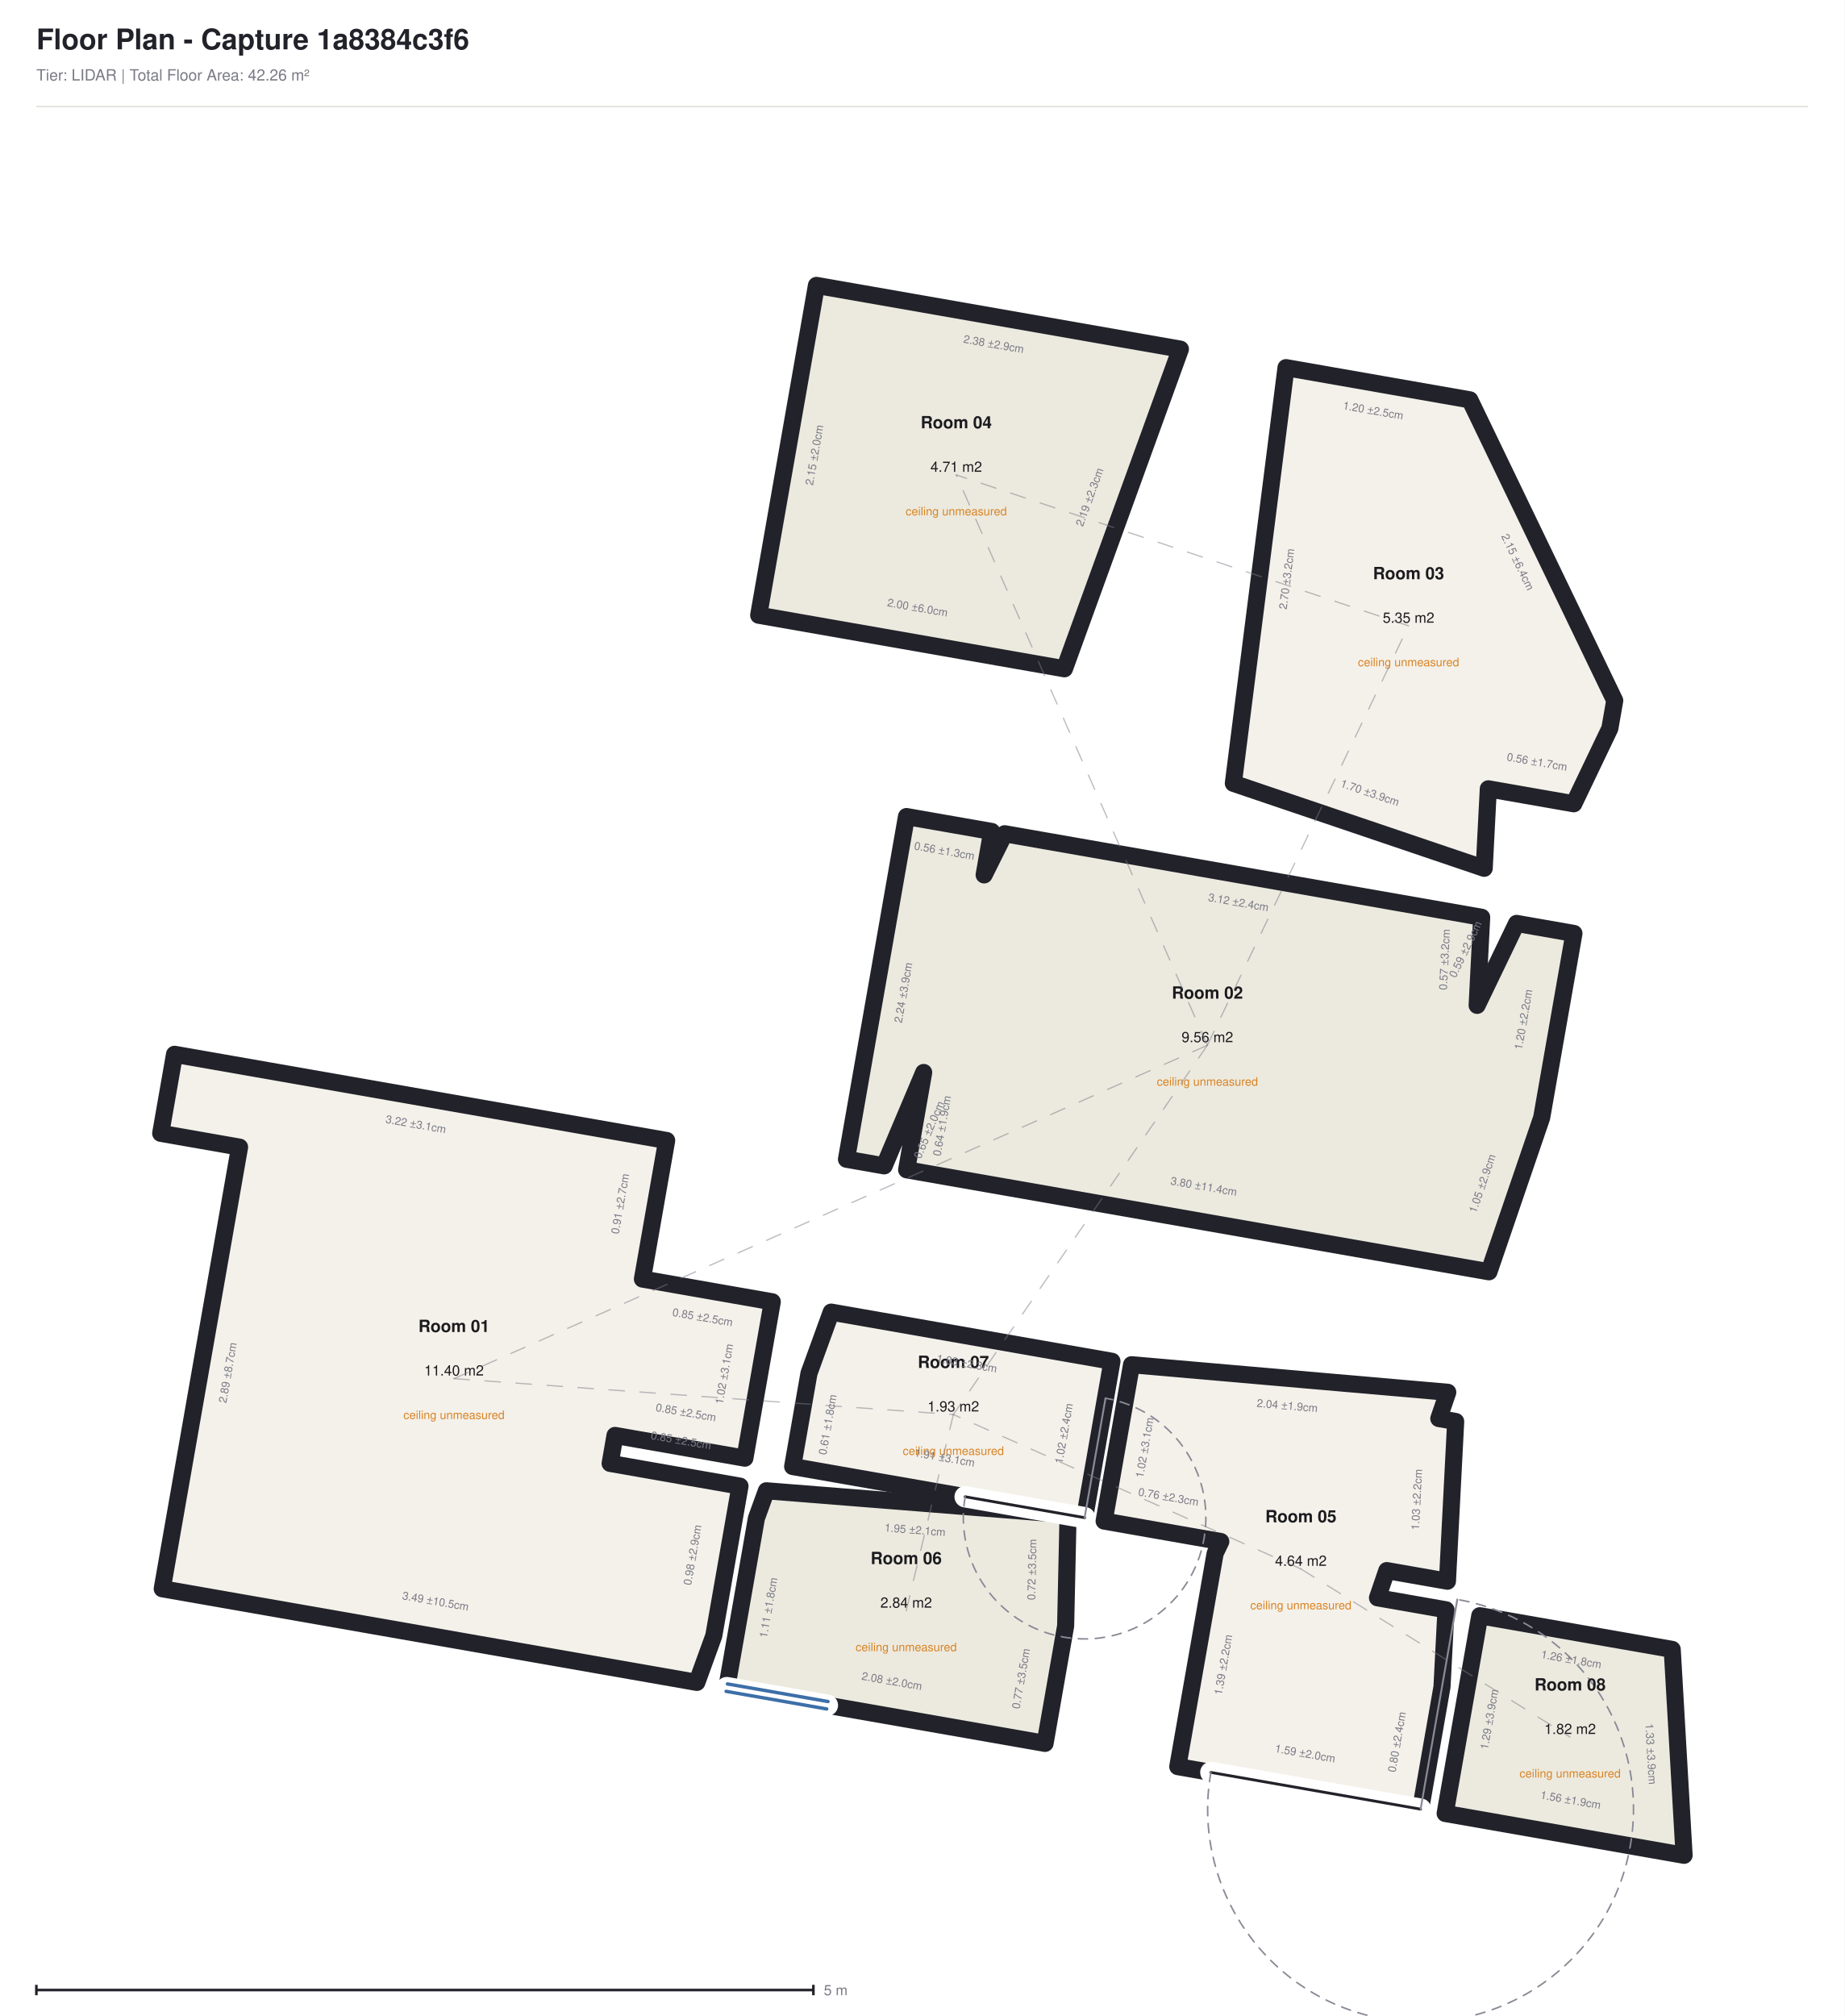
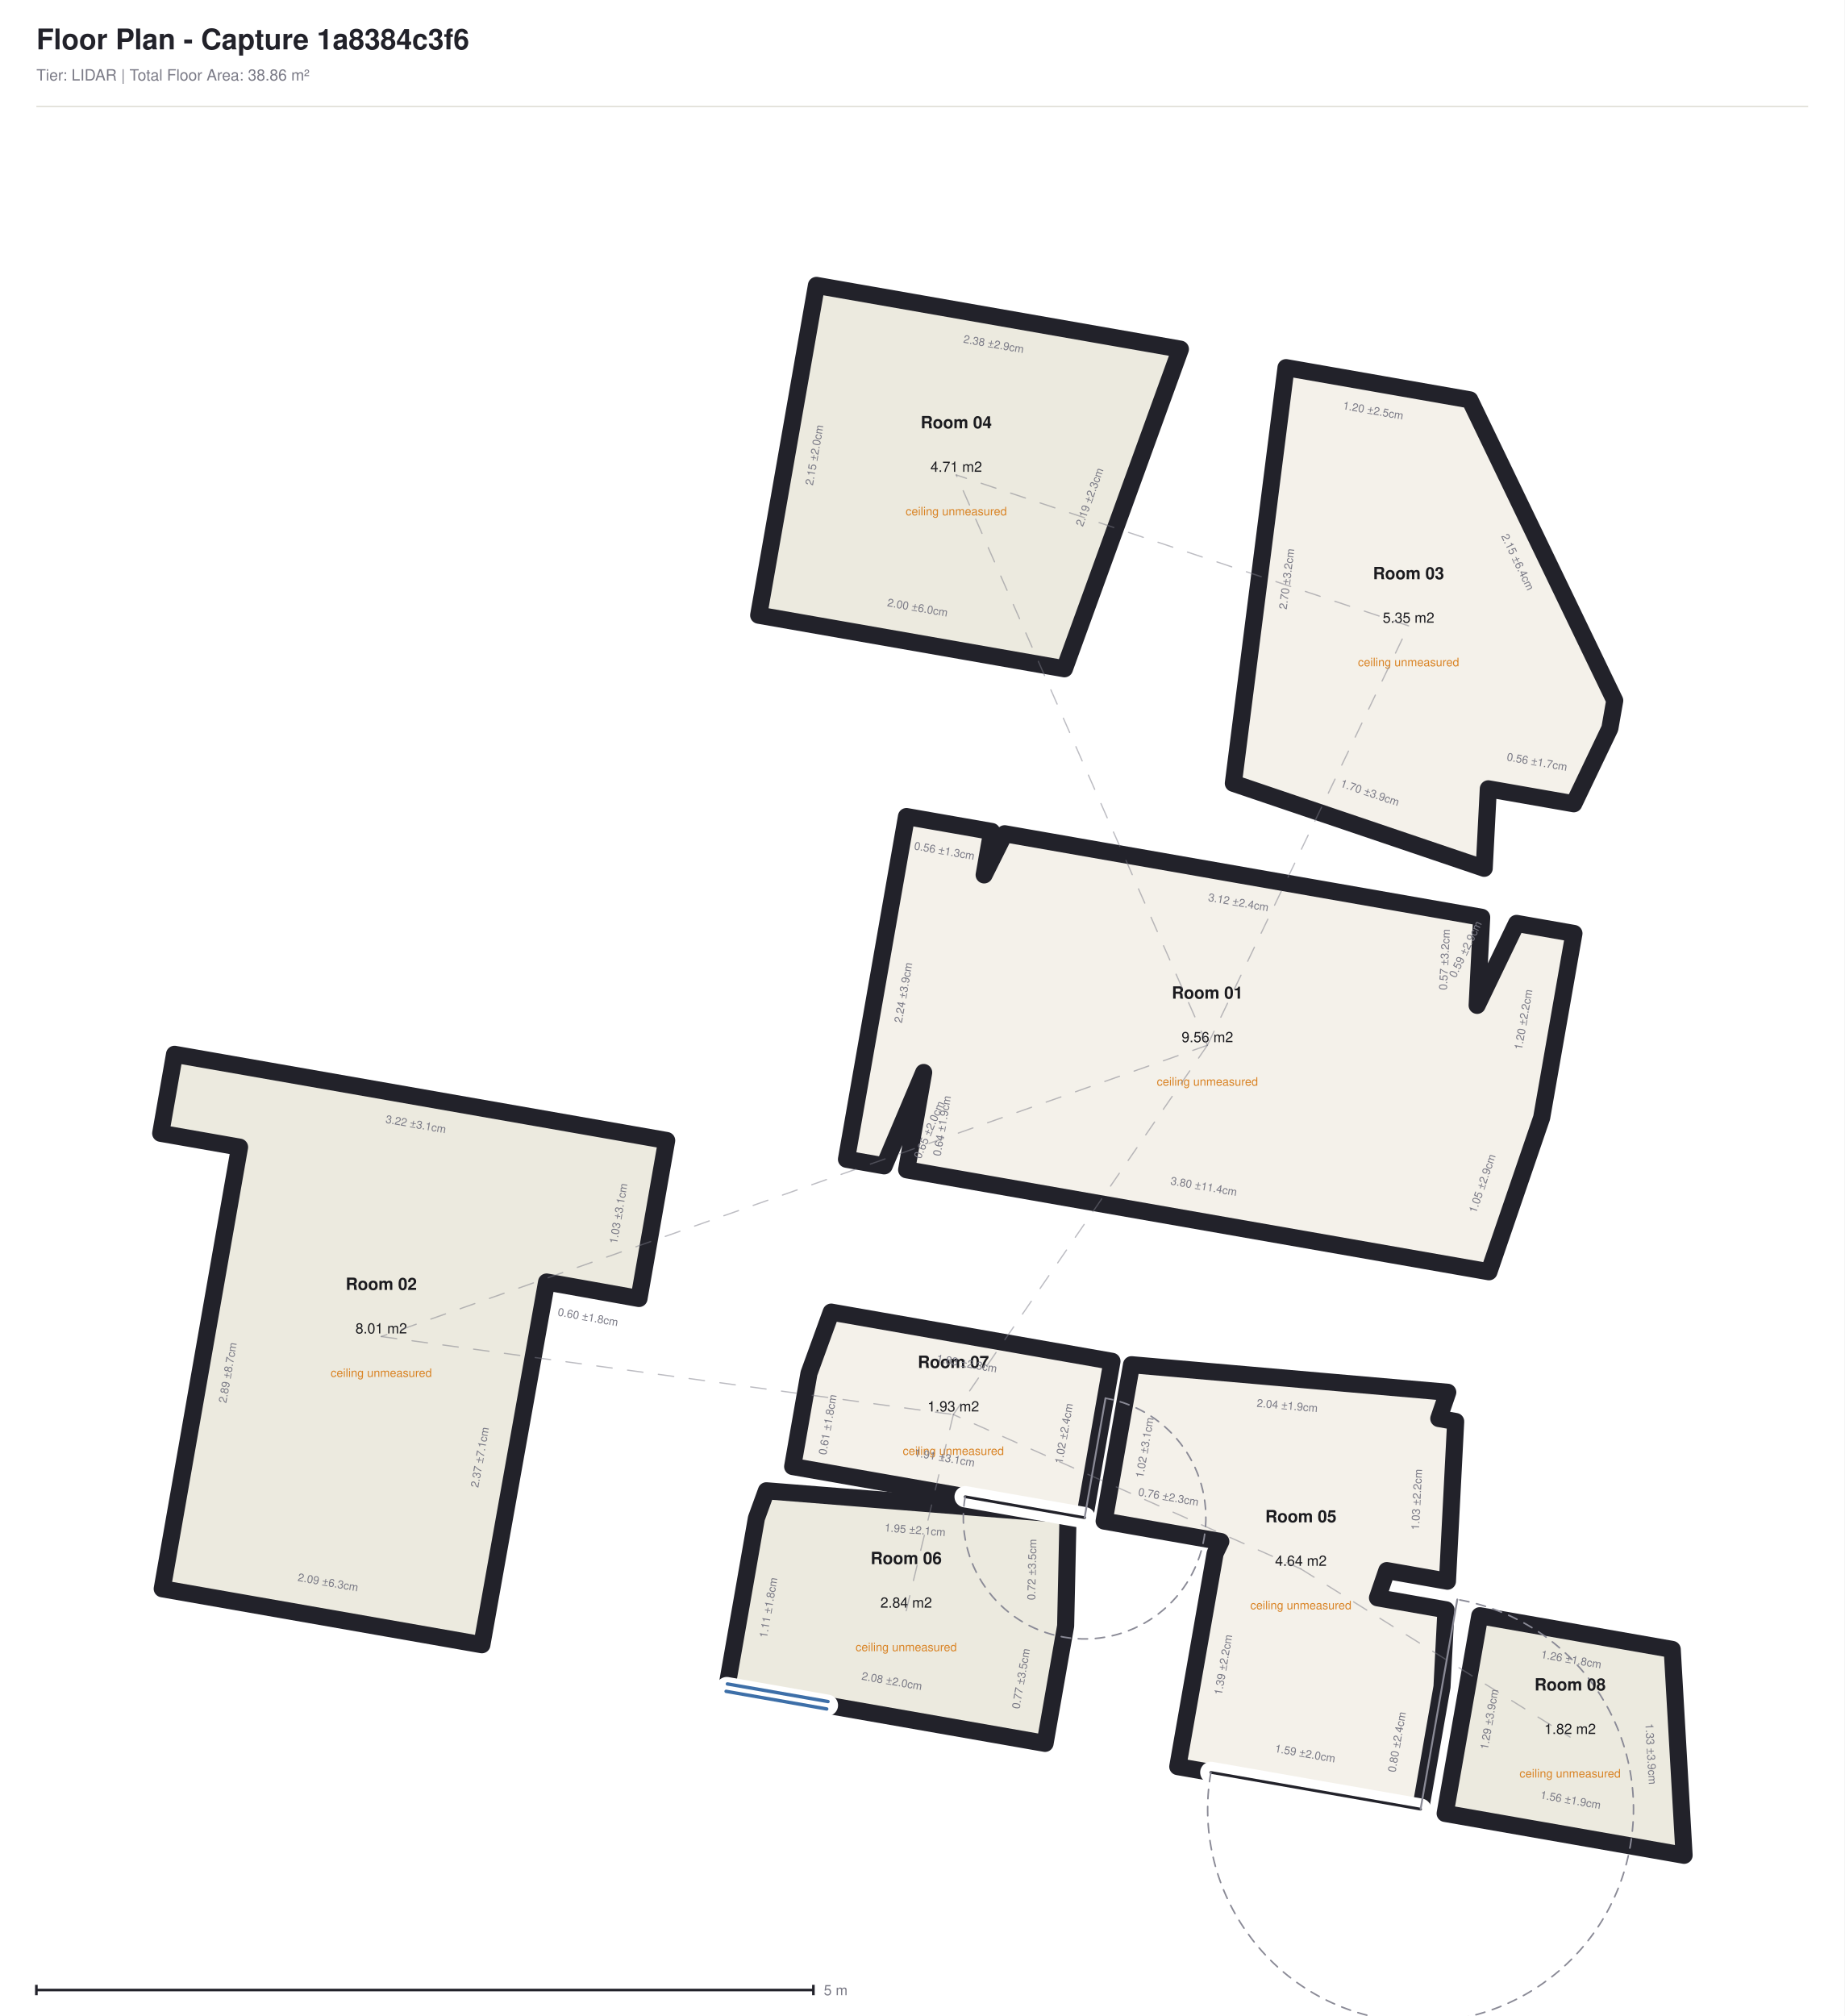
<svg xmlns="http://www.w3.org/2000/svg" width="1420" height="1552" viewBox="0 0 1420 1552">
  <rect width="1420" height="1552" fill="#ffffff" />
  <g font-family="Helvetica Neue, Helvetica, Arial, sans-serif">
    <text x="28" y="38" font-size="22" font-weight="600" fill="#22222a">Floor Plan - Capture 1a8384c3f6</text>
-     <text x="28" y="62" font-size="12" fill="#7a7a86">Tier: LIDAR | Total Floor Area: 42.26 m²</text>
+     <text x="28" y="62" font-size="12" fill="#7a7a86">Tier: LIDAR | Total Floor Area: 38.86 m²</text>
    <line x1="28" y1="82" x2="1392" y2="82" stroke="#dedcd4" stroke-width="1" />
-     <polygon points="123.71,872.47 134.36,811.64 513.25,878.00 494.57,984.67 594.55,1002.18 573.46,1122.56 473.48,1105.05 469.71,1126.59 569.69,1144.10 549.51,1259.30 536.50,1295.18 124.89,1223.10 184.43,883.11" stroke="none" fill="#f4f1ea" />
-     <polygon points="651.66,892.44 697.86,628.61 763.50,640.11 757.65,673.54 773.45,641.85 1140.69,706.17 1137.19,773.97 1167.54,710.87 1211.72,718.61 1186.88,860.40 1146.30,979.07 697.98,900.56 711.10,825.63 680.72,897.53" stroke="none" fill="#eceadf" />
+     <polygon points="651.66,892.44 697.86,628.61 763.50,640.11 757.65,673.54 773.45,641.85 1140.69,706.17 1137.19,773.97 1167.54,710.87 1211.72,718.61 1186.88,860.40 1146.30,979.07 697.98,900.56 711.10,825.63 680.72,897.53" stroke="none" fill="#f4f1ea" />
+     <polygon points="513.25,878.00 491.94,999.64 420.79,986.95 370.98,1266.20 124.89,1223.10 184.43,883.11 123.71,872.47 134.36,811.64" stroke="none" fill="#eceadf" />
    <polygon points="990.05,283.02 1131.56,307.81 1243.12,539.32 1239.36,560.76 1211.60,618.78 1145.79,607.26 1142.63,668.46 949.50,603.03" stroke="none" fill="#f4f1ea" />
    <polygon points="584.07,473.62 628.54,219.71 908.75,268.78 819.50,514.86" stroke="none" fill="#eceadf" />
    <polygon points="850.02,1170.99 871.11,1050.61 1114.58,1071.84 1107.67,1092.04 1120.67,1094.32 1114.33,1217.28 1067.64,1209.10 1060.47,1230.05 1113.20,1239.29 1110.14,1298.57 1093.65,1392.76 906.72,1360.02 935.47,1195.90 939.85,1186.73" stroke="none" fill="#f4f1ea" />
    <polygon points="559.50,1299.21 582.33,1168.80 590.00,1147.66 822.26,1166.13 820.39,1251.70 804.56,1342.13" stroke="none" fill="#eceadf" />
    <polygon points="610.23,1129.00 622.79,1057.26 639.89,1010.12 856.07,1047.98 834.99,1168.36" stroke="none" fill="#f4f1ea" />
    <polygon points="1112.56,1396.07 1139.22,1243.84 1287.38,1269.79 1296.52,1428.29" stroke="none" fill="#eceadf" />
-     <polygon points="123.71,872.47 134.36,811.64 513.25,878.00 494.57,984.67 594.55,1002.18 573.46,1122.56 473.48,1105.05 469.71,1126.59 569.69,1144.10 549.51,1259.30 536.50,1295.18 124.89,1223.10 184.43,883.11" stroke="#22222a" stroke-width="13.16" stroke-linejoin="round" stroke-linecap="round" fill="none" />
    <polygon points="651.66,892.44 697.86,628.61 763.50,640.11 757.65,673.54 773.45,641.85 1140.69,706.17 1137.19,773.97 1167.54,710.87 1211.72,718.61 1186.88,860.40 1146.30,979.07 697.98,900.56 711.10,825.63 680.72,897.53" stroke="#22222a" stroke-width="13.16" stroke-linejoin="round" stroke-linecap="round" fill="none" />
+     <polygon points="513.25,878.00 491.94,999.64 420.79,986.95 370.98,1266.20 124.89,1223.10 184.43,883.11 123.71,872.47 134.36,811.64" stroke="#22222a" stroke-width="13.16" stroke-linejoin="round" stroke-linecap="round" fill="none" />
    <polygon points="990.05,283.02 1131.56,307.81 1243.12,539.32 1239.36,560.76 1211.60,618.78 1145.79,607.26 1142.63,668.46 949.50,603.03" stroke="#22222a" stroke-width="13.16" stroke-linejoin="round" stroke-linecap="round" fill="none" />
    <polygon points="584.07,473.62 628.54,219.71 908.75,268.78 819.50,514.86" stroke="#22222a" stroke-width="13.16" stroke-linejoin="round" stroke-linecap="round" fill="none" />
    <polygon points="850.02,1170.99 871.11,1050.61 1114.58,1071.84 1107.67,1092.04 1120.67,1094.32 1114.33,1217.28 1067.64,1209.10 1060.47,1230.05 1113.20,1239.29 1110.14,1298.57 1093.65,1392.76 906.72,1360.02 935.47,1195.90 939.85,1186.73" stroke="#22222a" stroke-width="13.16" stroke-linejoin="round" stroke-linecap="round" fill="none" />
    <polygon points="559.50,1299.21 582.33,1168.80 590.00,1147.66 822.26,1166.13 820.39,1251.70 804.56,1342.13" stroke="#22222a" stroke-width="13.16" stroke-linejoin="round" stroke-linecap="round" fill="none" />
    <polygon points="610.23,1129.00 622.79,1057.26 639.89,1010.12 856.07,1047.98 834.99,1168.36" stroke="#22222a" stroke-width="13.16" stroke-linejoin="round" stroke-linecap="round" fill="none" />
    <polygon points="1112.56,1396.07 1139.22,1243.84 1287.38,1269.79 1296.52,1428.29" stroke="#22222a" stroke-width="13.16" stroke-linejoin="round" stroke-linecap="round" fill="none" />
    <line x1="1093.65" y1="1392.76" x2="932.20" y2="1364.49" stroke="#ffffff" stroke-width="16.45" stroke-linejoin="round" stroke-linecap="round" fill="none" />
    <line x1="1093.65" y1="1392.76" x2="932.20" y2="1364.49" stroke="#22222a" stroke-width="2.15" stroke-linejoin="round" stroke-linecap="round" fill="none" />
    <line x1="1093.65" y1="1392.76" x2="1121.92" y2="1231.32" stroke="#8a8a96" stroke-width="1.44" stroke-linejoin="round" stroke-linecap="round" fill="none" />
    <path d="M 932.20 1364.49 A 163.90 163.90 0 1 0 1121.92 1231.32" stroke="#8a8a96" stroke-width="1.20" stroke-linejoin="round" stroke-linecap="round" fill="none" stroke-dasharray="7.18,5.98" />
    <line x1="636.95" y1="1312.78" x2="559.50" y2="1299.21" stroke="#ffffff" stroke-width="16.45" stroke-linejoin="round" stroke-linecap="round" fill="none" />
    <line x1="636.45" y1="1315.63" x2="559.00" y2="1302.06" stroke="#3d6fa8" stroke-width="2.63" stroke-linejoin="round" stroke-linecap="round" fill="none" />
    <line x1="637.45" y1="1309.92" x2="560.00" y2="1296.36" stroke="#3d6fa8" stroke-width="2.63" stroke-linejoin="round" stroke-linecap="round" fill="none" />
    <line x1="834.99" y1="1168.36" x2="743.04" y2="1152.26" stroke="#ffffff" stroke-width="16.45" stroke-linejoin="round" stroke-linecap="round" fill="none" />
    <line x1="834.99" y1="1168.36" x2="743.04" y2="1152.26" stroke="#22222a" stroke-width="2.15" stroke-linejoin="round" stroke-linecap="round" fill="none" />
    <line x1="834.99" y1="1168.36" x2="851.09" y2="1076.41" stroke="#8a8a96" stroke-width="1.44" stroke-linejoin="round" stroke-linecap="round" fill="none" />
    <path d="M 743.04 1152.26 A 93.35 93.35 0 1 0 851.09 1076.41" stroke="#8a8a96" stroke-width="1.20" stroke-linejoin="round" stroke-linecap="round" fill="none" stroke-dasharray="7.18,5.98" />
-     <text x="349.51" y="1025.44" font-size="13.0" fill="#1b1b1f" text-anchor="middle" font-weight="bold">Room 01</text>
-     <text x="349.51" y="1058.93" font-size="11.0" fill="#1b1b1f" text-anchor="middle" font-weight="normal">11.40 m2</text>
-     <text x="349.51" y="1092.43" font-size="9.0" fill="#d98324" text-anchor="middle" font-weight="normal">ceiling unmeasured</text>
-     <text x="319.68" y="868.39" font-size="8.5" fill="#7a7a86" text-anchor="middle" font-weight="normal" transform="rotate(9.93 319.68 868.39)">3.22 ±3.1cm</text>
-     <text x="480.34" y="927.20" font-size="8.5" fill="#7a7a86" text-anchor="middle" font-weight="normal" transform="rotate(-80.07 480.34 927.20)">0.91 ±2.7cm</text>
-     <text x="540.43" y="1016.99" font-size="8.5" fill="#7a7a86" text-anchor="middle" font-weight="normal" transform="rotate(9.93 540.43 1016.99)">0.85 ±2.5cm</text>
-     <text x="560.44" y="1058.24" font-size="8.5" fill="#7a7a86" text-anchor="middle" font-weight="normal" transform="rotate(-80.07 560.44 1058.24)">1.02 ±3.1cm</text>
-     <text x="527.60" y="1090.23" font-size="8.5" fill="#7a7a86" text-anchor="middle" font-weight="normal" transform="rotate(-350.07 527.60 1090.23)">0.85 ±2.5cm</text>
-     <text x="523.83" y="1111.77" font-size="8.5" fill="#7a7a86" text-anchor="middle" font-weight="normal" transform="rotate(9.93 523.83 1111.77)">0.85 ±2.5cm</text>
-     <text x="536.03" y="1197.57" font-size="8.5" fill="#7a7a86" text-anchor="middle" font-weight="normal" transform="rotate(-80.07 536.03 1197.57)">0.98 ±2.9cm</text>
-     <text x="334.82" y="1235.57" font-size="8.5" fill="#7a7a86" text-anchor="middle" font-weight="normal" transform="rotate(-350.07 334.82 1235.57)">3.49 ±10.5cm</text>
-     <text x="178.23" y="1057.23" font-size="8.5" fill="#7a7a86" text-anchor="middle" font-weight="normal" transform="rotate(-80.07 178.23 1057.23)">2.89 ±8.7cm</text>
-     <text x="929.51" y="768.80" font-size="13.0" fill="#1b1b1f" text-anchor="middle" font-weight="bold">Room 02</text>
+     <text x="929.51" y="768.80" font-size="13.0" fill="#1b1b1f" text-anchor="middle" font-weight="bold">Room 01</text>
    <text x="929.51" y="802.30" font-size="11.0" fill="#1b1b1f" text-anchor="middle" font-weight="normal">9.56 m2</text>
    <text x="929.51" y="835.80" font-size="9.0" fill="#d98324" text-anchor="middle" font-weight="normal">ceiling unmeasured</text>
    <text x="698.33" y="764.66" font-size="8.5" fill="#7a7a86" text-anchor="middle" font-weight="normal" transform="rotate(-80.07 698.33 764.66)">2.24 ±3.9cm</text>
    <text x="726.55" y="657.93" font-size="8.5" fill="#7a7a86" text-anchor="middle" font-weight="normal" transform="rotate(9.93 726.55 657.93)">0.56 ±1.3cm</text>
    <text x="952.94" y="697.58" font-size="8.5" fill="#7a7a86" text-anchor="middle" font-weight="normal" transform="rotate(9.93 952.94 697.58)">3.12 ±2.4cm</text>
    <text x="1115.04" y="738.84" font-size="8.5" fill="#7a7a86" text-anchor="middle" font-weight="normal" transform="rotate(-87.05 1115.04 738.84)">0.57 ±3.2cm</text>
    <text x="1130.80" y="732.05" font-size="8.5" fill="#7a7a86" text-anchor="middle" font-weight="normal" transform="rotate(-64.32 1130.80 732.05)">0.59 ±2.9cm</text>
    <text x="1175.73" y="785.38" font-size="8.5" fill="#7a7a86" text-anchor="middle" font-weight="normal" transform="rotate(-80.07 1175.73 785.38)">1.20 ±2.2cm</text>
    <text x="1143.95" y="912.00" font-size="8.5" fill="#7a7a86" text-anchor="middle" font-weight="normal" transform="rotate(-71.12 1143.95 912.00)">1.05 ±2.9cm</text>
    <text x="926.27" y="916.25" font-size="8.5" fill="#7a7a86" text-anchor="middle" font-weight="normal" transform="rotate(-350.07 926.27 916.25)">3.80 ±11.4cm</text>
    <text x="728.11" y="867.22" font-size="8.5" fill="#7a7a86" text-anchor="middle" font-weight="normal" transform="rotate(-80.07 728.11 867.22)">0.64 ±1.9cm</text>
    <text x="717.95" y="870.90" font-size="8.5" fill="#7a7a86" text-anchor="middle" font-weight="normal" transform="rotate(-67.09 717.95 870.90)">0.65 ±2.0cm</text>
+     <text x="293.52" y="993.04" font-size="13.0" fill="#1b1b1f" text-anchor="middle" font-weight="bold">Room 02</text>
+     <text x="293.52" y="1026.54" font-size="11.0" fill="#1b1b1f" text-anchor="middle" font-weight="normal">8.01 m2</text>
+     <text x="293.52" y="1060.04" font-size="9.0" fill="#d98324" text-anchor="middle" font-weight="normal">ceiling unmeasured</text>
+     <text x="479.03" y="934.69" font-size="8.5" fill="#7a7a86" text-anchor="middle" font-weight="normal" transform="rotate(-80.07 479.03 934.69)">1.03 ±3.1cm</text>
+     <text x="452.16" y="1016.85" font-size="8.5" fill="#7a7a86" text-anchor="middle" font-weight="normal" transform="rotate(-349.89 452.16 1016.85)">0.60 ±1.8cm</text>
+     <text x="372.33" y="1122.37" font-size="8.5" fill="#7a7a86" text-anchor="middle" font-weight="normal" transform="rotate(-79.89 372.33 1122.37)">2.37 ±7.1cm</text>
+     <text x="252.06" y="1221.08" font-size="8.5" fill="#7a7a86" text-anchor="middle" font-weight="normal" transform="rotate(-350.07 252.06 1221.08)">2.09 ±6.3cm</text>
+     <text x="178.23" y="1057.23" font-size="8.5" fill="#7a7a86" text-anchor="middle" font-weight="normal" transform="rotate(-80.07 178.23 1057.23)">2.89 ±8.7cm</text>
+     <text x="319.68" y="868.39" font-size="8.5" fill="#7a7a86" text-anchor="middle" font-weight="normal" transform="rotate(9.93 319.68 868.39)">3.22 ±3.1cm</text>
    <text x="1084.39" y="445.91" font-size="13.0" fill="#1b1b1f" text-anchor="middle" font-weight="bold">Room 03</text>
    <text x="1084.39" y="479.41" font-size="11.0" fill="#1b1b1f" text-anchor="middle" font-weight="normal">5.35 m2</text>
    <text x="1084.39" y="512.91" font-size="9.0" fill="#d98324" text-anchor="middle" font-weight="normal">ceiling unmeasured</text>
    <text x="1056.68" y="318.98" font-size="8.5" fill="#7a7a86" text-anchor="middle" font-weight="normal" transform="rotate(9.93 1056.68 318.98)">1.20 ±2.5cm</text>
    <text x="1165.78" y="433.95" font-size="8.5" fill="#7a7a86" text-anchor="middle" font-weight="normal" transform="rotate(64.27 1165.78 433.95)">2.15 ±6.4cm</text>
    <text x="1182.82" y="589.45" font-size="8.5" fill="#7a7a86" text-anchor="middle" font-weight="normal" transform="rotate(-350.07 1182.82 589.45)">0.56 ±1.7cm</text>
    <text x="1053.74" y="613.08" font-size="8.5" fill="#7a7a86" text-anchor="middle" font-weight="normal" transform="rotate(-341.29 1053.74 613.08)">1.70 ±3.9cm</text>
    <text x="993.51" y="446.04" font-size="8.5" fill="#7a7a86" text-anchor="middle" font-weight="normal" transform="rotate(-82.78 993.51 446.04)">2.70 ±3.2cm</text>
    <text x="736.18" y="329.73" font-size="13.0" fill="#1b1b1f" text-anchor="middle" font-weight="bold">Room 04</text>
    <text x="736.18" y="363.23" font-size="11.0" fill="#1b1b1f" text-anchor="middle" font-weight="normal">4.71 m2</text>
    <text x="736.18" y="396.73" font-size="9.0" fill="#d98324" text-anchor="middle" font-weight="normal">ceiling unmeasured</text>
    <text x="629.87" y="350.79" font-size="8.5" fill="#7a7a86" text-anchor="middle" font-weight="normal" transform="rotate(-80.07 629.87 350.79)">2.15 ±2.0cm</text>
    <text x="764.52" y="267.81" font-size="8.5" fill="#7a7a86" text-anchor="middle" font-weight="normal" transform="rotate(9.93 764.52 267.81)">2.38 ±2.9cm</text>
    <text x="841.63" y="383.66" font-size="8.5" fill="#7a7a86" text-anchor="middle" font-weight="normal" transform="rotate(-70.07 841.63 383.66)">2.19 ±2.3cm</text>
    <text x="705.91" y="470.67" font-size="8.5" fill="#7a7a86" text-anchor="middle" font-weight="normal" transform="rotate(-350.07 705.91 470.67)">2.00 ±6.0cm</text>
    <text x="1001.49" y="1171.93" font-size="13.0" fill="#1b1b1f" text-anchor="middle" font-weight="bold">Room 05</text>
    <text x="1001.49" y="1205.43" font-size="11.0" fill="#1b1b1f" text-anchor="middle" font-weight="normal">4.64 m2</text>
    <text x="1001.49" y="1238.92" font-size="9.0" fill="#d98324" text-anchor="middle" font-weight="normal">ceiling unmeasured</text>
    <text x="884.13" y="1114.93" font-size="8.5" fill="#7a7a86" text-anchor="middle" font-weight="normal" transform="rotate(-80.07 884.13 1114.93)">1.02 ±3.1cm</text>
    <text x="990.76" y="1085.06" font-size="8.5" fill="#7a7a86" text-anchor="middle" font-weight="normal" transform="rotate(4.98 990.76 1085.06)">2.04 ±1.9cm</text>
    <text x="1093.61" y="1154.57" font-size="8.5" fill="#7a7a86" text-anchor="middle" font-weight="normal" transform="rotate(-87.05 1093.61 1154.57)">1.03 ±2.2cm</text>
    <text x="1078.33" y="1341.54" font-size="8.5" fill="#7a7a86" text-anchor="middle" font-weight="normal" transform="rotate(-80.07 1078.33 1341.54)">0.80 ±2.4cm</text>
    <text x="1004.31" y="1352.82" font-size="8.5" fill="#7a7a86" text-anchor="middle" font-weight="normal" transform="rotate(-350.07 1004.31 1352.82)">1.59 ±2.0cm</text>
    <text x="944.66" y="1282.09" font-size="8.5" fill="#7a7a86" text-anchor="middle" font-weight="normal" transform="rotate(-80.07 944.66 1282.09)">1.39 ±2.2cm</text>
    <text x="899.07" y="1155.29" font-size="8.5" fill="#7a7a86" text-anchor="middle" font-weight="normal" transform="rotate(-350.07 899.07 1155.29)">0.76 ±2.3cm</text>
    <text x="697.64" y="1204.13" font-size="13.0" fill="#1b1b1f" text-anchor="middle" font-weight="bold">Room 06</text>
    <text x="697.64" y="1237.63" font-size="11.0" fill="#1b1b1f" text-anchor="middle" font-weight="normal">2.84 m2</text>
    <text x="697.64" y="1271.13" font-size="9.0" fill="#d98324" text-anchor="middle" font-weight="normal">ceiling unmeasured</text>
    <text x="594.48" y="1238.14" font-size="8.5" fill="#7a7a86" text-anchor="middle" font-weight="normal" transform="rotate(-80.07 594.48 1238.14)">1.11 ±1.8cm</text>
    <text x="704.24" y="1180.75" font-size="8.5" fill="#7a7a86" text-anchor="middle" font-weight="normal" transform="rotate(4.55 704.24 1180.75)">1.95 ±2.1cm</text>
    <text x="797.41" y="1208.39" font-size="8.5" fill="#7a7a86" text-anchor="middle" font-weight="normal" transform="rotate(-88.75 797.41 1208.39)">0.72 ±3.5cm</text>
    <text x="788.91" y="1292.79" font-size="8.5" fill="#7a7a86" text-anchor="middle" font-weight="normal" transform="rotate(-80.07 788.91 1292.79)">0.77 ±3.5cm</text>
    <text x="686.15" y="1297.10" font-size="8.5" fill="#7a7a86" text-anchor="middle" font-weight="normal" transform="rotate(-350.07 686.15 1297.10)">2.08 ±2.0cm</text>
    <text x="733.94" y="1053.09" font-size="13.0" fill="#1b1b1f" text-anchor="middle" font-weight="bold">Room 07</text>
    <text x="733.94" y="1086.59" font-size="11.0" fill="#1b1b1f" text-anchor="middle" font-weight="normal">1.93 m2</text>
    <text x="733.94" y="1120.08" font-size="9.0" fill="#d98324" text-anchor="middle" font-weight="normal">ceiling unmeasured</text>
    <text x="640.08" y="1097.25" font-size="8.5" fill="#7a7a86" text-anchor="middle" font-weight="normal" transform="rotate(-80.07 640.08 1097.25)">0.61 ±1.8cm</text>
    <text x="743.85" y="1052.62" font-size="8.5" fill="#7a7a86" text-anchor="middle" font-weight="normal" transform="rotate(9.93 743.85 1052.62)">1.83 ±2.3cm</text>
    <text x="821.96" y="1104.04" font-size="8.5" fill="#7a7a86" text-anchor="middle" font-weight="normal" transform="rotate(-80.07 821.96 1104.04)">1.02 ±2.4cm</text>
    <text x="726.74" y="1125.11" font-size="8.5" fill="#7a7a86" text-anchor="middle" font-weight="normal" transform="rotate(-350.07 726.74 1125.11)">1.91 ±3.1cm</text>
    <text x="1208.76" y="1301.40" font-size="13.0" fill="#1b1b1f" text-anchor="middle" font-weight="bold">Room 08</text>
    <text x="1208.76" y="1334.90" font-size="11.0" fill="#1b1b1f" text-anchor="middle" font-weight="normal">1.82 m2</text>
    <text x="1208.76" y="1368.40" font-size="9.0" fill="#d98324" text-anchor="middle" font-weight="normal">ceiling unmeasured</text>
    <text x="1149.46" y="1324.09" font-size="8.5" fill="#7a7a86" text-anchor="middle" font-weight="normal" transform="rotate(-80.07 1149.46 1324.09)">1.29 ±3.9cm</text>
    <text x="1209.17" y="1280.39" font-size="8.5" fill="#7a7a86" text-anchor="middle" font-weight="normal" transform="rotate(9.93 1209.17 1280.39)">1.26 ±1.8cm</text>
    <text x="1268.06" y="1350.42" font-size="8.5" fill="#7a7a86" text-anchor="middle" font-weight="normal" transform="rotate(86.70 1268.06 1350.42)">1.33 ±3.9cm</text>
    <text x="1208.67" y="1388.61" font-size="8.5" fill="#7a7a86" text-anchor="middle" font-weight="normal" transform="rotate(-350.07 1208.67 1388.61)">1.56 ±1.9cm</text>
    <line x1="1084.39" y1="481.80" x2="736.18" y2="365.63" stroke="#7a7a86" stroke-width="0.96" stroke-linejoin="round" stroke-linecap="round" fill="none" stroke-dasharray="11.96,11.96" opacity="0.50" />
    <line x1="929.51" y1="804.69" x2="736.18" y2="365.63" stroke="#7a7a86" stroke-width="0.96" stroke-linejoin="round" stroke-linecap="round" fill="none" stroke-dasharray="11.96,11.96" opacity="0.50" />
-     <line x1="349.51" y1="1061.33" x2="929.51" y2="804.69" stroke="#7a7a86" stroke-width="0.96" stroke-linejoin="round" stroke-linecap="round" fill="none" stroke-dasharray="11.96,11.96" opacity="0.50" />
-     <line x1="349.51" y1="1061.33" x2="733.94" y2="1088.98" stroke="#7a7a86" stroke-width="0.96" stroke-linejoin="round" stroke-linecap="round" fill="none" stroke-dasharray="11.96,11.96" opacity="0.50" />
+     <line x1="929.51" y1="804.69" x2="293.52" y2="1028.93" stroke="#7a7a86" stroke-width="0.96" stroke-linejoin="round" stroke-linecap="round" fill="none" stroke-dasharray="11.96,11.96" opacity="0.50" />
+     <line x1="293.52" y1="1028.93" x2="733.94" y2="1088.98" stroke="#7a7a86" stroke-width="0.96" stroke-linejoin="round" stroke-linecap="round" fill="none" stroke-dasharray="11.96,11.96" opacity="0.50" />
    <line x1="697.64" y1="1240.02" x2="733.94" y2="1088.98" stroke="#7a7a86" stroke-width="0.96" stroke-linejoin="round" stroke-linecap="round" fill="none" stroke-dasharray="11.96,11.96" opacity="0.50" />
    <line x1="1001.49" y1="1207.82" x2="733.94" y2="1088.98" stroke="#7a7a86" stroke-width="0.96" stroke-linejoin="round" stroke-linecap="round" fill="none" stroke-dasharray="11.96,11.96" opacity="0.50" />
    <line x1="1001.49" y1="1207.82" x2="1208.76" y2="1337.29" stroke="#7a7a86" stroke-width="0.96" stroke-linejoin="round" stroke-linecap="round" fill="none" stroke-dasharray="11.96,11.96" opacity="0.50" />
    <line x1="929.51" y1="804.69" x2="733.94" y2="1088.98" stroke="#7a7a86" stroke-width="0.96" stroke-linejoin="round" stroke-linecap="round" fill="none" stroke-dasharray="11.96,11.96" opacity="0.50" />
    <line x1="929.51" y1="804.69" x2="1084.39" y2="481.80" stroke="#7a7a86" stroke-width="0.96" stroke-linejoin="round" stroke-linecap="round" fill="none" stroke-dasharray="11.96,11.96" opacity="0.50" />
    <g>
      <line x1="28" y1="1532" x2="626.2" y2="1532" stroke="#22222a" stroke-width="2" />
      <line x1="28" y1="1528" x2="28" y2="1536" stroke="#22222a" stroke-width="2" />
      <line x1="626.2" y1="1528" x2="626.2" y2="1536" stroke="#22222a" stroke-width="2" />
      <text x="634.2" y="1536" font-size="11" fill="#7a7a86">5 m</text>
    </g>
  </g>
</svg>
